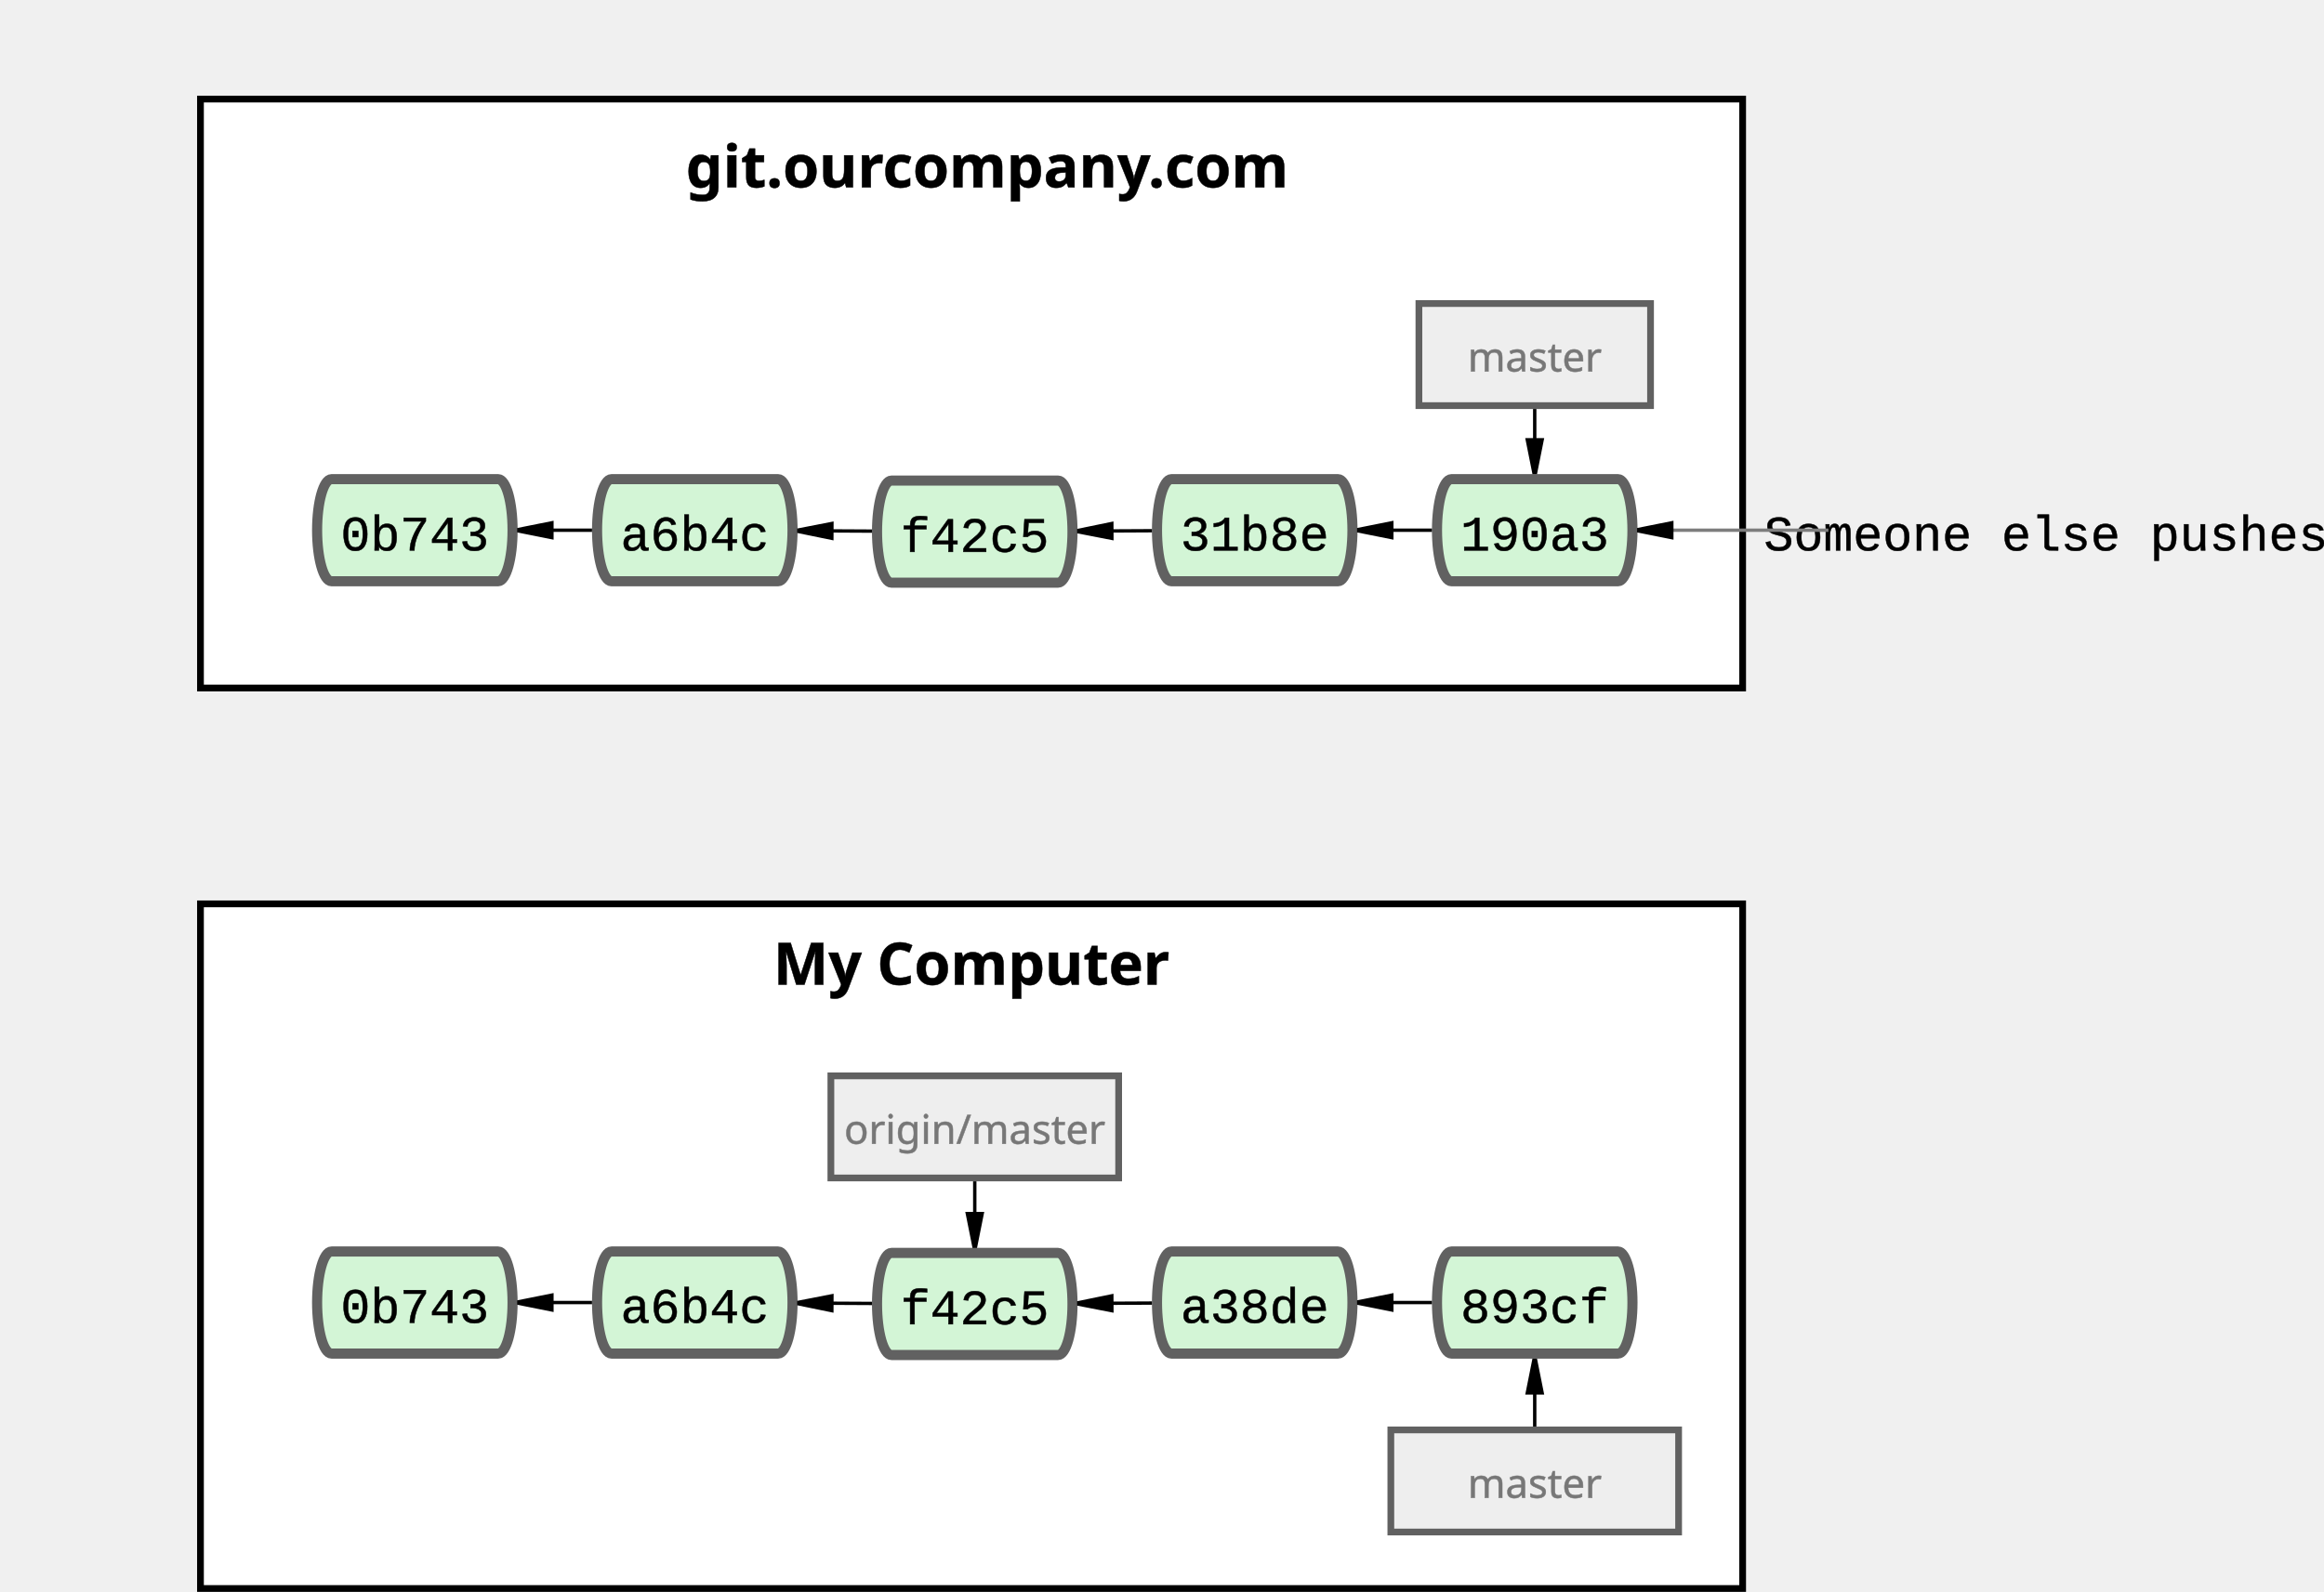
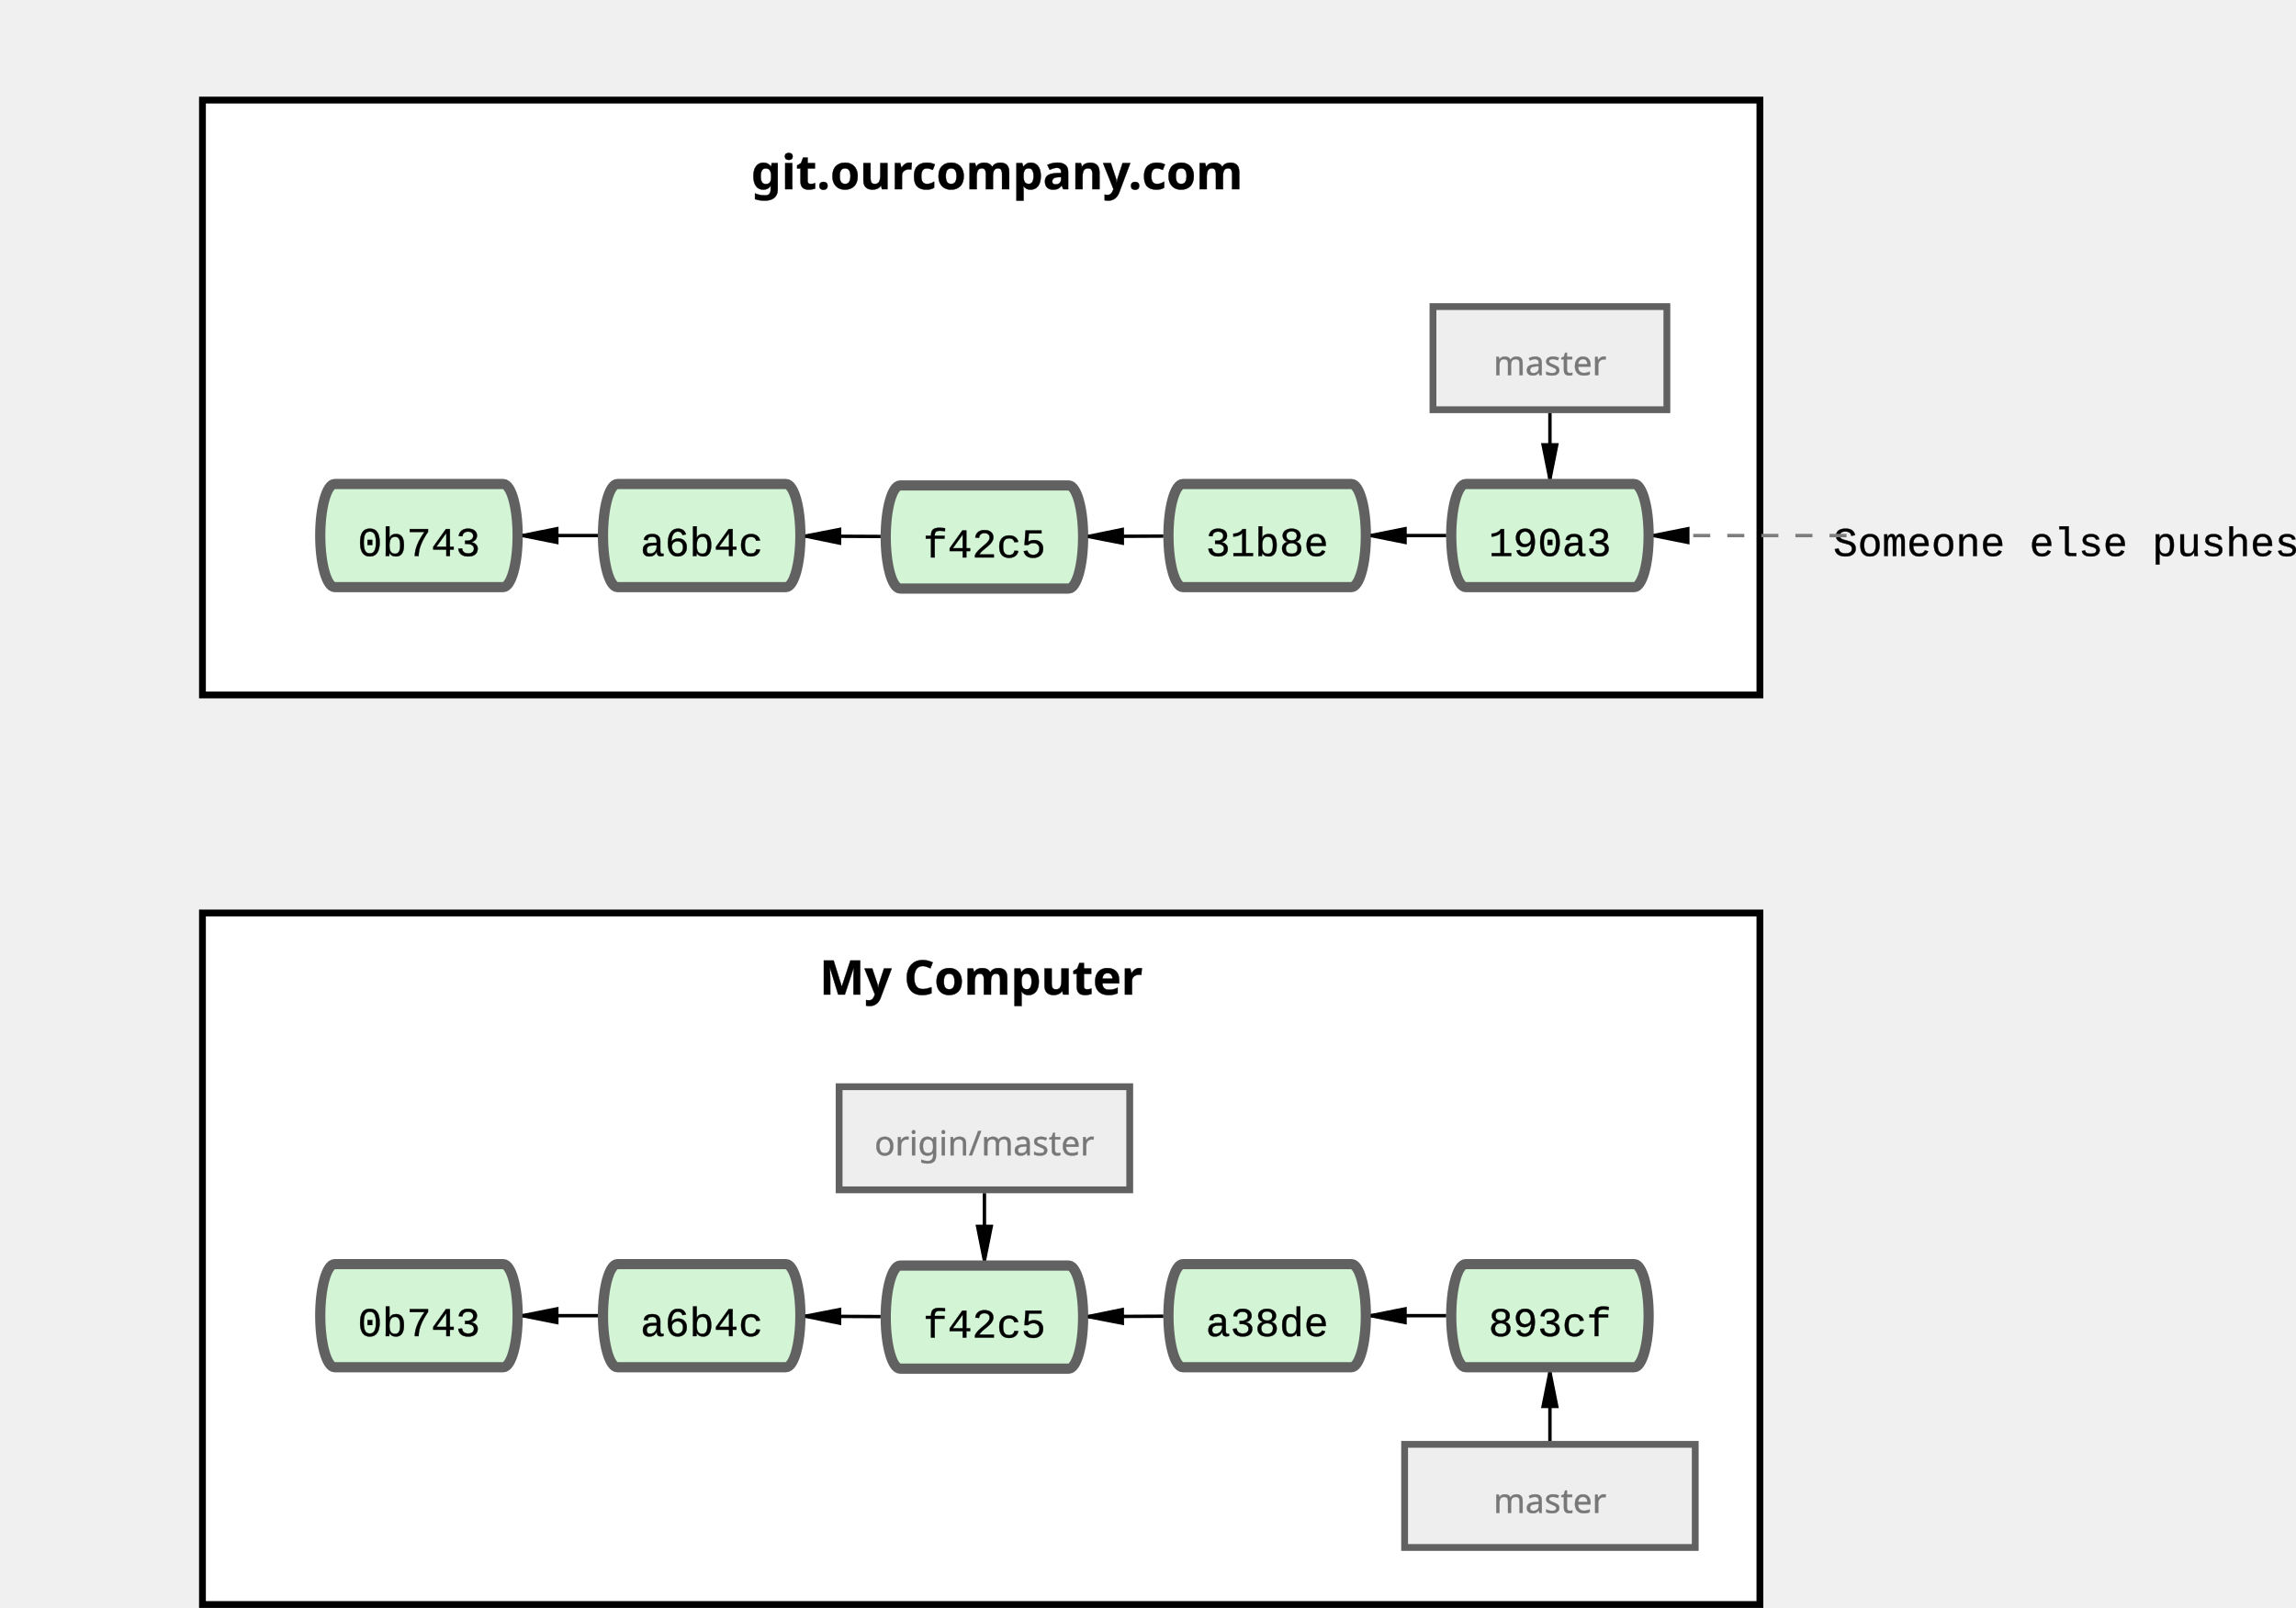
<svg xmlns="http://www.w3.org/2000/svg">
  <defs>
    <marker id="Arrow1Lend" orient="auto" refX="0.0" refY="0.0" style="overflow:visible;">
-       <path d="M -10,0.0 L -10.0,-2.0 L 0.0,0.0 L -10.0,2.0 z " id="path3666" style="fill-rule:evenodd;stroke:#000000;stroke-width:1.0pt;marker-start:none;" />
+       <path d="M -10,0.0 L -10.0,-2.0 L 0.0,0.0 L -10.0,2.0 z " id="path3666" style="fill-rule:evenodd;stroke:#000000;stroke-width:1.0px;marker-start:none;" />
    </marker>
  </defs>
  <g style="stroke:#000000;fill:#fff">
-     <rect height="174.622" id="" style="stroke:#000000;stroke-width:2px" width="457.147" x="59.426" y="29.378" />
-     <rect height="13.065" id="" style="stroke:none;fill:none" width="85.305" x="250.0" y="42.0" />
-     <text id="" style="fill:#000000;stroke:#000000;stroke-width:0.1pt;font-family: Helvetica-Bold;font-size:12pt" x="251.0" y="43.0">
-       <tspan fill="#000000" font-family="Helvetica;,Sans-serif" font-size="13.0pt" font-weight="bold" id="" stroke="#000000" text-align="center" text-anchor="middle" x="292.652" y="55.532">
+     <rect height="174.622" id="5" style="stroke:#000000;stroke-width:2px" width="457.147" x="59.426" y="29.378" />
+     <rect height="13.065" id="6" style="stroke:none;fill:none" width="85.305" x="250.0" y="42.0" />
+     <text id="6_text" style="fill:#000000;stroke:#000000;stroke-width:0.1px;font-family: Helvetica-Bold;font-size:12px" x="250.0" y="42.0">
+       <tspan fill="#000000" font-family="Helvetica;,Sans-serif" font-size="14.0px" font-weight="bold" id="6_line1" stroke="#000000" text-align="center" text-anchor="middle" x="292.652" y="55.532">
				git.ourcompany.com
			</tspan>
    </text>
-     <rect height="203.0" id="" style="stroke:#000000;stroke-width:2px" width="457.147" x="59.426" y="268.0" />
-     <rect height="13.065" id="" style="stroke:none;fill:none" width="85.305" x="245.347" y="278.424" />
-     <text id="" style="fill:#000000;stroke:#000000;stroke-width:0.1pt;font-family: Helvetica-Bold;font-size:12pt" x="246.347" y="279.424">
-       <tspan fill="#000000" font-family="Helvetica;,Sans-serif" font-size="13.0pt" font-weight="bold" id="" stroke="#000000" text-align="center" text-anchor="middle" x="287.999" y="291.956">
+     <rect height="203.0" id="22" style="stroke:#000000;stroke-width:2px" width="457.147" x="59.426" y="268.0" />
+     <rect height="13.065" id="23" style="stroke:none;fill:none" width="85.305" x="245.347" y="278.424" />
+     <text id="23_text" style="fill:#000000;stroke:#000000;stroke-width:0.1px;font-family: Helvetica-Bold;font-size:12px" x="245.347" y="278.424">
+       <tspan fill="#000000" font-family="Helvetica;,Sans-serif" font-size="14.0px" font-weight="bold" id="23_line1" stroke="#000000" text-align="center" text-anchor="middle" x="287.999" y="291.956">
				My Computer
			</tspan>
    </text>
-     <rect height="30.272" id="" rx="4.268" ry="15.136" style="stroke:#616161;stroke-width:3px;fill:#d3f5d6" width="57.941" x="176.99" y="142.075" />
-     <text id="" style="fill:#000000;stroke:#000000;stroke-width:0.1pt;font-family: Courier New;font-size:12pt" x="176.99" y="143.075">
-       <tspan fill="#000000" font-family="Courier;" font-size="11.0pt" id="" stroke="#000000" text-align="center" text-anchor="middle" x="205.96" y="163.211">
+     <rect height="30.272" id="1343" rx="4.268" ry="15.136" style="stroke:#616161;stroke-width:3px;fill:#d3f5d6" width="57.941" x="176.99" y="142.075" />
+     <text id="1343_text" style="fill:#000000;stroke:#000000;stroke-width:0.1px;font-family: Courier New;font-size:12px" x="176.99" y="142.075">
+       <tspan fill="#000000" font-family="Courier;" font-size="12.0px" id="1343_line1" stroke="#000000" text-align="center" text-anchor="middle" x="205.96" y="163.211">
				a6b4c
			</tspan>
    </text>
-     <rect height="30.272" id="" rx="4.268" ry="15.136" style="stroke:#616161;stroke-width:3px;fill:#d3f5d6" width="57.941" x="94.0" y="142.075" />
-     <text id="" style="fill:#000000;stroke:#000000;stroke-width:0.1pt;font-family: Courier New;font-size:12pt" x="94.0" y="143.075">
-       <tspan fill="#000000" font-family="Courier;" font-size="11.0pt" id="" stroke="#000000" text-align="center" text-anchor="middle" x="122.97" y="163.211">
+     <rect height="30.272" id="1344" rx="4.268" ry="15.136" style="stroke:#616161;stroke-width:3px;fill:#d3f5d6" width="57.941" x="94.0" y="142.075" />
+     <text id="1344_text" style="fill:#000000;stroke:#000000;stroke-width:0.1px;font-family: Courier New;font-size:12px" x="94.0" y="142.075">
+       <tspan fill="#000000" font-family="Courier;" font-size="12.0px" id="1344_line1" stroke="#000000" text-align="center" text-anchor="middle" x="122.97" y="163.211">
				0b743
			</tspan>
    </text>
-     <path d="M 175.49,157.211 L 153.44,157.211" id="" style="marker-start:none;stroke:#000000;marker-end:url(#Arrow1Lend);fill:none" />
-     <rect height="30.272" id="" style="stroke:#616161;stroke-width:2px;fill:#eeeeee" width="68.66" x="420.61" y="90.0" />
-     <text id="" style="fill:#cccccc;stroke:#cccccc;stroke-width:0.1pt;font-family: Luxi Sans;font-size:10pt" x="420.61" y="91.0">
-       <tspan fill="#777777" font-family="LucidaGrande;" font-size="9.0pt" id="" stroke="#777777" text-align="center" text-anchor="middle" x="454.94" y="110.136">
+     <path d="M 175.49,157.211 L 153.44,157.211" id="1348" style="marker-start:none;stroke:#000000;marker-end:url(#Arrow1Lend);fill:none" />
+     <rect height="30.272" id="1352" style="stroke:#616161;stroke-width:2px;fill:#eeeeee" width="68.66" x="420.61" y="90.0" />
+     <text id="1352_text" style="fill:#cccccc;stroke:#cccccc;stroke-width:0.1px;font-family: Luxi Sans;font-size:10px" x="420.61" y="90.0">
+       <tspan fill="#777777" font-family="LucidaGrande;" font-size="10.0px" id="1352_line1" stroke="#777777" text-align="center" text-anchor="middle" x="454.94" y="110.136">
				master
			</tspan>
    </text>
-     <path d="M 454.94,121.272 L 454.94,140.575" id="" style="marker-start:none;stroke:#000000;marker-end:url(#Arrow1Lend);fill:none" />
-     <rect height="30.272" id="" rx="4.268" ry="15.136" style="stroke:#616161;stroke-width:3px;fill:#d3f5d6" width="57.941" x="259.98" y="142.495" />
-     <text id="" style="fill:#000000;stroke:#000000;stroke-width:0.1pt;font-family: Courier New;font-size:12pt" x="259.98" y="143.495">
-       <tspan fill="#000000" font-family="Courier;" font-size="11.0pt" id="" stroke="#000000" text-align="center" text-anchor="middle" x="288.95" y="163.631">
+     <path d="M 454.94,121.272 L 454.94,140.575" id="1353" style="marker-start:none;stroke:#000000;marker-end:url(#Arrow1Lend);fill:none" />
+     <rect height="30.272" id="1354" rx="4.268" ry="15.136" style="stroke:#616161;stroke-width:3px;fill:#d3f5d6" width="57.941" x="259.98" y="142.495" />
+     <text id="1354_text" style="fill:#000000;stroke:#000000;stroke-width:0.1px;font-family: Courier New;font-size:12px" x="259.98" y="142.495">
+       <tspan fill="#000000" font-family="Courier;" font-size="12.0px" id="1354_line1" stroke="#000000" text-align="center" text-anchor="middle" x="288.95" y="163.631">
				f42c5
			</tspan>
    </text>
-     <path d="M 258.48,157.477 L 236.43,157.365" id="" style="marker-start:none;stroke:#000000;marker-end:url(#Arrow1Lend);fill:none" />
-     <rect height="30.272" id="" rx="4.268" ry="15.136" style="stroke:#616161;stroke-width:3px;fill:#d3f5d6" width="57.941" x="176.99" y="371.075" />
-     <text id="" style="fill:#000000;stroke:#000000;stroke-width:0.1pt;font-family: Courier New;font-size:12pt" x="176.99" y="372.075">
-       <tspan fill="#000000" font-family="Courier;" font-size="11.0pt" id="" stroke="#000000" text-align="center" text-anchor="middle" x="205.96" y="392.211">
+     <path d="M 258.48,157.477 L 236.43,157.365" id="1355" style="marker-start:none;stroke:#000000;marker-end:url(#Arrow1Lend);fill:none" />
+     <rect height="30.272" id="1360" rx="4.268" ry="15.136" style="stroke:#616161;stroke-width:3px;fill:#d3f5d6" width="57.941" x="176.99" y="371.075" />
+     <text id="1360_text" style="fill:#000000;stroke:#000000;stroke-width:0.1px;font-family: Courier New;font-size:12px" x="176.99" y="371.075">
+       <tspan fill="#000000" font-family="Courier;" font-size="12.0px" id="1360_line1" stroke="#000000" text-align="center" text-anchor="middle" x="205.96" y="392.211">
				a6b4c
			</tspan>
    </text>
-     <rect height="30.272" id="" rx="4.268" ry="15.136" style="stroke:#616161;stroke-width:3px;fill:#d3f5d6" width="57.941" x="94.0" y="371.075" />
-     <text id="" style="fill:#000000;stroke:#000000;stroke-width:0.1pt;font-family: Courier New;font-size:12pt" x="94.0" y="372.075">
-       <tspan fill="#000000" font-family="Courier;" font-size="11.0pt" id="" stroke="#000000" text-align="center" text-anchor="middle" x="122.97" y="392.211">
+     <rect height="30.272" id="1361" rx="4.268" ry="15.136" style="stroke:#616161;stroke-width:3px;fill:#d3f5d6" width="57.941" x="94.0" y="371.075" />
+     <text id="1361_text" style="fill:#000000;stroke:#000000;stroke-width:0.1px;font-family: Courier New;font-size:12px" x="94.0" y="371.075">
+       <tspan fill="#000000" font-family="Courier;" font-size="12.0px" id="1361_line1" stroke="#000000" text-align="center" text-anchor="middle" x="122.97" y="392.211">
				0b743
			</tspan>
    </text>
-     <path d="M 175.49,386.211 L 153.44,386.211" id="" style="marker-start:none;stroke:#000000;marker-end:url(#Arrow1Lend);fill:none" />
-     <rect height="30.272" id="" style="stroke:#616161;stroke-width:2px;fill:#eeeeee" width="85.305" x="246.299" y="319.0" />
-     <text id="" style="fill:#cccccc;stroke:#cccccc;stroke-width:0.1pt;font-family: Luxi Sans;font-size:10pt" x="246.299" y="320.0">
-       <tspan fill="#777777" font-family="LucidaGrande;" font-size="9.0pt" id="" stroke="#777777" text-align="center" text-anchor="middle" x="288.951" y="339.136">
+     <path d="M 175.49,386.211 L 153.44,386.211" id="1362" style="marker-start:none;stroke:#000000;marker-end:url(#Arrow1Lend);fill:none" />
+     <rect height="30.272" id="1363" style="stroke:#616161;stroke-width:2px;fill:#eeeeee" width="85.305" x="246.299" y="319.0" />
+     <text id="1363_text" style="fill:#cccccc;stroke:#cccccc;stroke-width:0.1px;font-family: Luxi Sans;font-size:10px" x="246.299" y="319.0">
+       <tspan fill="#777777" font-family="LucidaGrande;" font-size="10.0px" id="1363_line1" stroke="#777777" text-align="center" text-anchor="middle" x="288.951" y="339.136">
				origin/master
			</tspan>
    </text>
-     <path d="M 288.951,350.272 L 288.951,369.995" id="" style="marker-start:none;stroke:#000000;marker-end:url(#Arrow1Lend);fill:none" />
-     <rect height="30.272" id="" rx="4.268" ry="15.136" style="stroke:#616161;stroke-width:3px;fill:#d3f5d6" width="57.941" x="259.98" y="371.495" />
-     <text id="" style="fill:#000000;stroke:#000000;stroke-width:0.1pt;font-family: Courier New;font-size:12pt" x="259.98" y="372.495">
-       <tspan fill="#000000" font-family="Courier;" font-size="11.0pt" id="" stroke="#000000" text-align="center" text-anchor="middle" x="288.95" y="392.631">
+     <path d="M 288.951,350.272 L 288.951,369.995" id="1364" style="marker-start:none;stroke:#000000;marker-end:url(#Arrow1Lend);fill:none" />
+     <rect height="30.272" id="1365" rx="4.268" ry="15.136" style="stroke:#616161;stroke-width:3px;fill:#d3f5d6" width="57.941" x="259.98" y="371.495" />
+     <text id="1365_text" style="fill:#000000;stroke:#000000;stroke-width:0.1px;font-family: Courier New;font-size:12px" x="259.98" y="371.495">
+       <tspan fill="#000000" font-family="Courier;" font-size="12.0px" id="1365_line1" stroke="#000000" text-align="center" text-anchor="middle" x="288.95" y="392.631">
				f42c5
			</tspan>
    </text>
-     <path d="M 258.48,386.477 L 236.43,386.365" id="" style="marker-start:none;stroke:#000000;marker-end:url(#Arrow1Lend);fill:none" />
-     <rect height="30.272" id="" style="stroke:#616161;stroke-width:2px;fill:#eeeeee" width="85.305" x="412.288" y="423.98" />
-     <text id="" style="fill:#cccccc;stroke:#cccccc;stroke-width:0.1pt;font-family: Luxi Sans;font-size:10pt" x="412.288" y="424.98">
-       <tspan fill="#777777" font-family="LucidaGrande;" font-size="9.0pt" id="" stroke="#777777" text-align="center" text-anchor="middle" x="454.94" y="444.116">
+     <path d="M 258.48,386.477 L 236.43,386.365" id="1366" style="marker-start:none;stroke:#000000;marker-end:url(#Arrow1Lend);fill:none" />
+     <rect height="30.272" id="1369" style="stroke:#616161;stroke-width:2px;fill:#eeeeee" width="85.305" x="412.288" y="423.98" />
+     <text id="1369_text" style="fill:#cccccc;stroke:#cccccc;stroke-width:0.1px;font-family: Luxi Sans;font-size:10px" x="412.288" y="423.98">
+       <tspan fill="#777777" font-family="LucidaGrande;" font-size="10.0px" id="1369_line1" stroke="#777777" text-align="center" text-anchor="middle" x="454.94" y="444.116">
				master
			</tspan>
    </text>
-     <path d="M 454.94,422.98 L 454.94,402.847" id="" style="marker-start:none;stroke:#000000;marker-end:url(#Arrow1Lend);fill:none" />
-     <rect height="30.272" id="" rx="4.268" ry="15.136" style="stroke:#616161;stroke-width:3px;fill:#d3f5d6" width="57.941" x="342.97" y="371.075" />
-     <text id="" style="fill:#000000;stroke:#000000;stroke-width:0.1pt;font-family: Courier New;font-size:12pt" x="342.97" y="372.075">
-       <tspan fill="#000000" font-family="Courier;" font-size="11.0pt" id="" stroke="#000000" text-align="center" text-anchor="middle" x="371.94" y="392.211">
+     <path d="M 454.94,422.98 L 454.94,402.847" id="1370" style="marker-start:none;stroke:#000000;marker-end:url(#Arrow1Lend);fill:none" />
+     <rect height="30.272" id="1375" rx="4.268" ry="15.136" style="stroke:#616161;stroke-width:3px;fill:#d3f5d6" width="57.941" x="342.97" y="371.075" />
+     <text id="1375_text" style="fill:#000000;stroke:#000000;stroke-width:0.1px;font-family: Courier New;font-size:12px" x="342.97" y="371.075">
+       <tspan fill="#000000" font-family="Courier;" font-size="12.0px" id="1375_line1" stroke="#000000" text-align="center" text-anchor="middle" x="371.94" y="392.211">
				a38de
			</tspan>
    </text>
-     <rect height="30.272" id="" rx="4.268" ry="15.136" style="stroke:#616161;stroke-width:3px;fill:#d3f5d6" width="57.941" x="425.97" y="371.075" />
-     <text id="" style="fill:#000000;stroke:#000000;stroke-width:0.1pt;font-family: Courier New;font-size:12pt" x="425.97" y="372.075">
-       <tspan fill="#000000" font-family="Courier;" font-size="11.0pt" id="" stroke="#000000" text-align="center" text-anchor="middle" x="454.94" y="392.211">
+     <rect height="30.272" id="1376" rx="4.268" ry="15.136" style="stroke:#616161;stroke-width:3px;fill:#d3f5d6" width="57.941" x="425.97" y="371.075" />
+     <text id="1376_text" style="fill:#000000;stroke:#000000;stroke-width:0.1px;font-family: Courier New;font-size:12px" x="425.97" y="371.075">
+       <tspan fill="#000000" font-family="Courier;" font-size="12.0px" id="1376_line1" stroke="#000000" text-align="center" text-anchor="middle" x="454.94" y="392.211">
				893cf
			</tspan>
    </text>
-     <path d="M 341.47,386.365 L 319.42,386.477" id="" style="marker-start:none;stroke:#000000;marker-end:url(#Arrow1Lend);fill:none" />
-     <path d="M 424.47,386.211 L 402.41,386.211" id="" style="marker-start:none;stroke:#000000;marker-end:url(#Arrow1Lend);fill:none" />
-     <rect height="30.272" id="" rx="4.268" ry="15.136" style="stroke:#616161;stroke-width:3px;fill:#d3f5d6" width="57.941" x="342.97" y="142.075" />
-     <text id="" style="fill:#000000;stroke:#000000;stroke-width:0.1pt;font-family: Courier New;font-size:12pt" x="342.97" y="143.075">
-       <tspan fill="#000000" font-family="Courier;" font-size="11.0pt" id="" stroke="#000000" text-align="center" text-anchor="middle" x="371.94" y="163.211">
+     <path d="M 341.47,386.365 L 319.42,386.477" id="1377" style="marker-start:none;stroke:#000000;marker-end:url(#Arrow1Lend);fill:none" />
+     <path d="M 424.47,386.211 L 402.41,386.211" id="1378" style="marker-start:none;stroke:#000000;marker-end:url(#Arrow1Lend);fill:none" />
+     <rect height="30.272" id="1379" rx="4.268" ry="15.136" style="stroke:#616161;stroke-width:3px;fill:#d3f5d6" width="57.941" x="342.97" y="142.075" />
+     <text id="1379_text" style="fill:#000000;stroke:#000000;stroke-width:0.1px;font-family: Courier New;font-size:12px" x="342.97" y="142.075">
+       <tspan fill="#000000" font-family="Courier;" font-size="12.0px" id="1379_line1" stroke="#000000" text-align="center" text-anchor="middle" x="371.94" y="163.211">
				31b8e
			</tspan>
    </text>
-     <rect height="30.272" id="" rx="4.268" ry="15.136" style="stroke:#616161;stroke-width:3px;fill:#d3f5d6" width="57.941" x="425.97" y="142.075" />
-     <text id="" style="fill:#000000;stroke:#000000;stroke-width:0.1pt;font-family: Courier New;font-size:12pt" x="425.97" y="143.075">
-       <tspan fill="#000000" font-family="Courier;" font-size="11.0pt" id="" stroke="#000000" text-align="center" text-anchor="middle" x="454.94" y="163.211">
+     <rect height="30.272" id="1380" rx="4.268" ry="15.136" style="stroke:#616161;stroke-width:3px;fill:#d3f5d6" width="57.941" x="425.97" y="142.075" />
+     <text id="1380_text" style="fill:#000000;stroke:#000000;stroke-width:0.1px;font-family: Courier New;font-size:12px" x="425.97" y="142.075">
+       <tspan fill="#000000" font-family="Courier;" font-size="12.0px" id="1380_line1" stroke="#000000" text-align="center" text-anchor="middle" x="454.94" y="163.211">
				190a3
			</tspan>
    </text>
-     <path d="M 424.47,157.211 L 402.41,157.211" id="" style="marker-start:none;stroke:#000000;marker-end:url(#Arrow1Lend);fill:none" />
-     <path d="M 341.47,157.365 L 319.42,157.477" id="" style="marker-start:none;stroke:#000000;marker-end:url(#Arrow1Lend);fill:none" />
-     <rect height="14.0" id="" style="stroke:none;fill:none" width="129.0" x="542.0" y="150.211" />
-     <text id="" style="fill:#000000;stroke:#000000;stroke-width:0.1pt;font-family: Courier New;font-size:12pt" x="542.0" y="151.211">
-       <tspan fill="#000000" font-family="Helvetica;,Sans-serif" font-size="11.0pt" id="" stroke="#000000" text-align="center" text-anchor="middle" x="606.5" y="163.211">
+     <path d="M 424.47,157.211 L 402.41,157.211" id="1381" style="marker-start:none;stroke:#000000;marker-end:url(#Arrow1Lend);fill:none" />
+     <path d="M 341.47,157.365 L 319.42,157.477" id="1382" style="marker-start:none;stroke:#000000;marker-end:url(#Arrow1Lend);fill:none" />
+     <rect height="14.0" id="1384" style="stroke:none;fill:none" width="129.0" x="542.0" y="150.211" />
+     <text id="1384_text" style="fill:#000000;stroke:#000000;stroke-width:0.1px;font-family: Courier New;font-size:12px" x="542.0" y="150.211">
+       <tspan fill="#000000" font-family="Helvetica;,Sans-serif" font-size="12.0px" id="1384_line1" stroke="#000000" text-align="center" text-anchor="middle" x="606.5" y="163.211">
				Someone else pushes
			</tspan>
    </text>
-     <path d="M 542.0,157.211 L 485.41,157.211" id="" style="marker-start:none;stroke:#7d7d7d;marker-end:url(#Arrow1Lend);fill:none" />
+     <path d="M 542.0,157.211 L 485.41,157.211" id="1385" style="marker-start:none;stroke:#7d7d7d;marker-end:url(#Arrow1Lend);stroke-dasharray:5 5;fill:none" />
  </g>
</svg>
